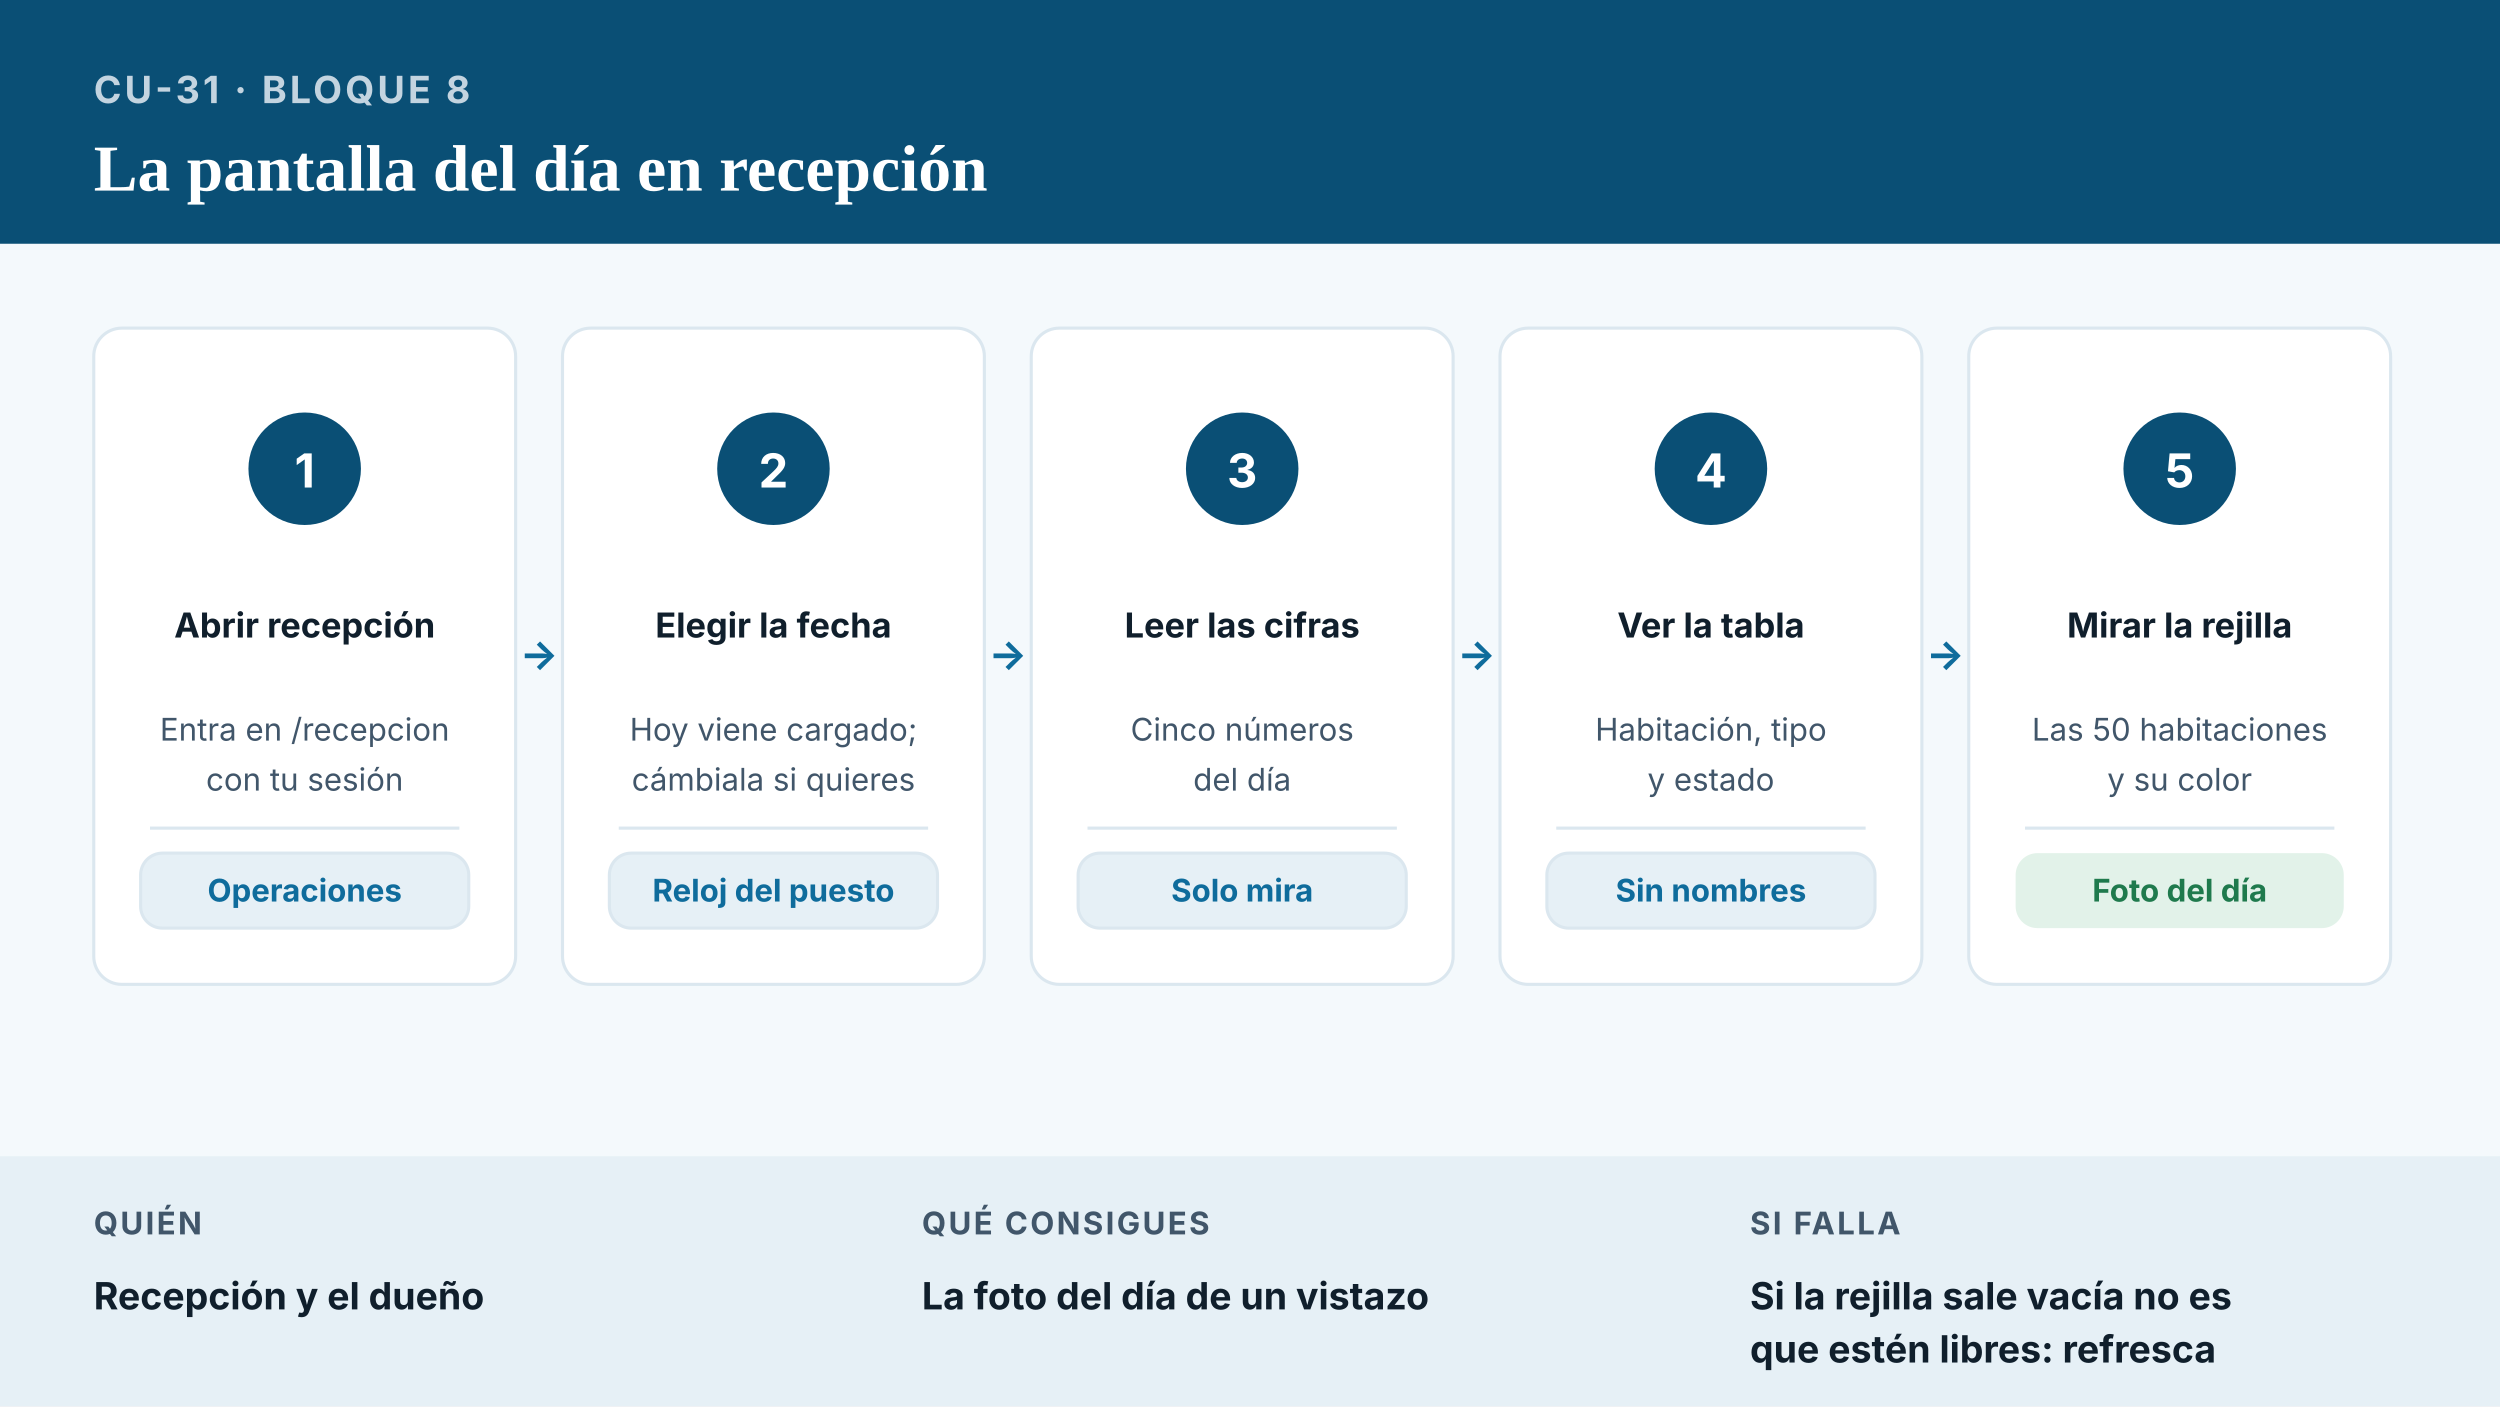
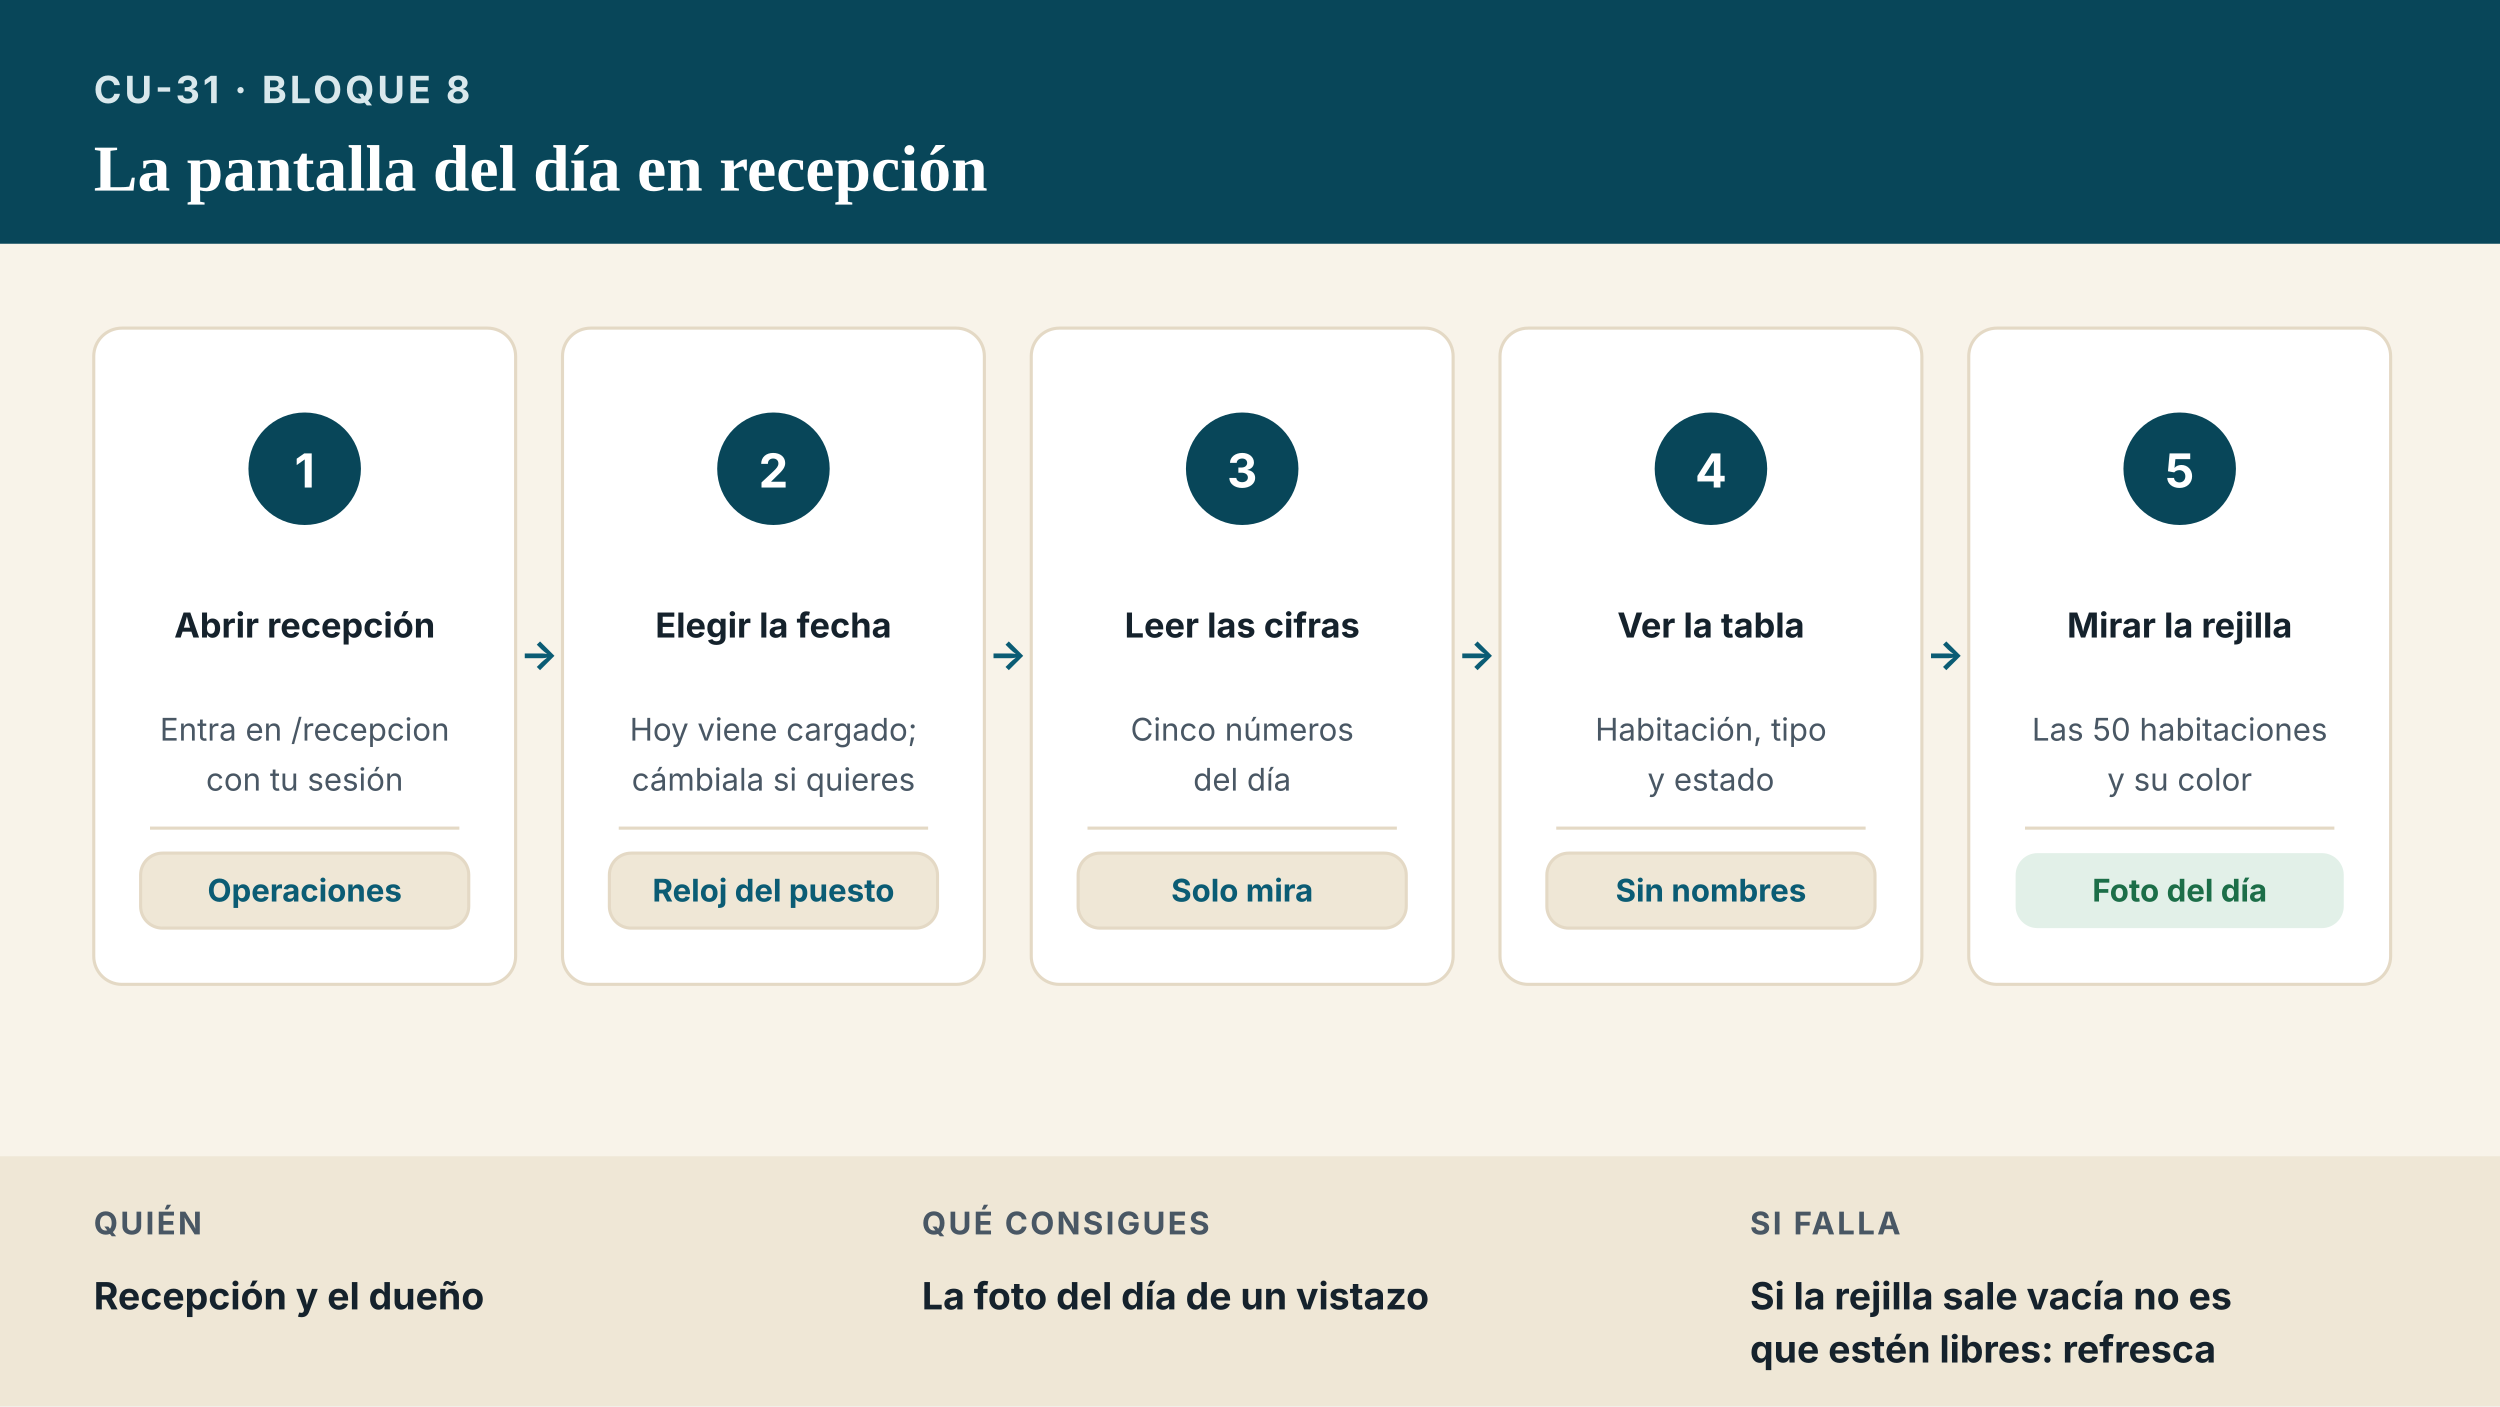
<svg xmlns="http://www.w3.org/2000/svg" viewBox="0 0 1600 900" width="1600" height="900" role="img" aria-labelledby="t d">
-   <rect width="1600" height="900" fill="#F4F9FC" />
-   <rect x="0" y="0" width="1600" height="156" fill="#0A4F75" />
-   <text x="60" y="66" font-family="'Hanken Grotesk', system-ui, -apple-system, 'Segoe UI', sans-serif" font-size="24" font-weight="700" fill="#C3D4E0" letter-spacing="2">CU-31 · BLOQUE 8</text>
+   <rect width="1600" height="900" fill="#F8F3E9" />
+   <rect x="0" y="0" width="1600" height="156" fill="#084659" />
+   <text x="60" y="66" font-family="'Hanken Grotesk', system-ui, -apple-system, 'Segoe UI', sans-serif" font-size="24" font-weight="700" fill="#D9E8EC" letter-spacing="2">CU-31 · BLOQUE 8</text>
  <text x="60" y="122" font-family="Fraunces, Georgia, 'Times New Roman', serif" font-size="42" font-weight="700" fill="#FFFFFF">La pantalla del día en recepción</text>
-   <rect x="60" y="210" width="270" height="420" rx="18" fill="#FFFFFF" stroke="#DBE7EF" stroke-width="2" />
-   <circle cx="195" cy="300" r="36" fill="#0A4F75" />
+   <rect x="60" y="210" width="270" height="420" rx="18" fill="#FFFFFF" stroke="#E4D9C5" stroke-width="2" />
+   <circle cx="195" cy="300" r="36" fill="#084659" />
  <text x="195" y="312" text-anchor="middle" font-family="'Hanken Grotesk', system-ui, -apple-system, 'Segoe UI', sans-serif" font-size="30" font-weight="700" fill="#FFFFFF">1</text>
-   <text x="195" y="408" text-anchor="middle" font-family="'Hanken Grotesk', system-ui, -apple-system, 'Segoe UI', sans-serif" font-size="22" font-weight="700" fill="#101F2C">Abrir recepción</text>
-   <text x="195" y="474" text-anchor="middle" font-family="'Hanken Grotesk', system-ui, -apple-system, 'Segoe UI', sans-serif" font-size="20" fill="#41566A">Entra en /recepcion</text>
-   <text x="195" y="506" text-anchor="middle" font-family="'Hanken Grotesk', system-ui, -apple-system, 'Segoe UI', sans-serif" font-size="20" fill="#41566A">con tu sesión</text>
-   <path d="M96 530 H294" stroke="#DBE7EF" stroke-width="2" fill="none" />
-   <rect x="90" y="546" width="210" height="48" rx="14" fill="#E6F0F6" stroke="#DBE7EF" stroke-width="2" />
-   <text x="195" y="577" text-anchor="middle" font-family="'Hanken Grotesk', system-ui, -apple-system, 'Segoe UI', sans-serif" font-size="20" font-weight="700" fill="#0F6C9C">Operaciones</text>
-   <rect x="360" y="210" width="270" height="420" rx="18" fill="#FFFFFF" stroke="#DBE7EF" stroke-width="2" />
-   <circle cx="495" cy="300" r="36" fill="#0A4F75" />
+   <text x="195" y="408" text-anchor="middle" font-family="'Hanken Grotesk', system-ui, -apple-system, 'Segoe UI', sans-serif" font-size="22" font-weight="700" fill="#15222C">Abrir recepción</text>
+   <text x="195" y="474" text-anchor="middle" font-family="'Hanken Grotesk', system-ui, -apple-system, 'Segoe UI', sans-serif" font-size="20" fill="#495764">Entra en /recepcion</text>
+   <text x="195" y="506" text-anchor="middle" font-family="'Hanken Grotesk', system-ui, -apple-system, 'Segoe UI', sans-serif" font-size="20" fill="#495764">con tu sesión</text>
+   <path d="M96 530 H294" stroke="#E4D9C5" stroke-width="2" fill="none" />
+   <rect x="90" y="546" width="210" height="48" rx="14" fill="#EFE7D6" stroke="#E4D9C5" stroke-width="2" />
+   <text x="195" y="577" text-anchor="middle" font-family="'Hanken Grotesk', system-ui, -apple-system, 'Segoe UI', sans-serif" font-size="20" font-weight="700" fill="#0B5C74">Operaciones</text>
+   <rect x="360" y="210" width="270" height="420" rx="18" fill="#FFFFFF" stroke="#E4D9C5" stroke-width="2" />
+   <circle cx="495" cy="300" r="36" fill="#084659" />
  <text x="495" y="312" text-anchor="middle" font-family="'Hanken Grotesk', system-ui, -apple-system, 'Segoe UI', sans-serif" font-size="30" font-weight="700" fill="#FFFFFF">2</text>
-   <text x="495" y="408" text-anchor="middle" font-family="'Hanken Grotesk', system-ui, -apple-system, 'Segoe UI', sans-serif" font-size="22" font-weight="700" fill="#101F2C">Elegir la fecha</text>
-   <text x="495" y="474" text-anchor="middle" font-family="'Hanken Grotesk', system-ui, -apple-system, 'Segoe UI', sans-serif" font-size="20" fill="#41566A">Hoy viene cargado;</text>
-   <text x="495" y="506" text-anchor="middle" font-family="'Hanken Grotesk', system-ui, -apple-system, 'Segoe UI', sans-serif" font-size="20" fill="#41566A">cámbiala si quieres</text>
-   <path d="M396 530 H594" stroke="#DBE7EF" stroke-width="2" fill="none" />
-   <rect x="390" y="546" width="210" height="48" rx="14" fill="#E6F0F6" stroke="#DBE7EF" stroke-width="2" />
-   <text x="495" y="577" text-anchor="middle" font-family="'Hanken Grotesk', system-ui, -apple-system, 'Segoe UI', sans-serif" font-size="20" font-weight="700" fill="#0F6C9C">Reloj del puesto</text>
-   <rect x="660" y="210" width="270" height="420" rx="18" fill="#FFFFFF" stroke="#DBE7EF" stroke-width="2" />
-   <circle cx="795" cy="300" r="36" fill="#0A4F75" />
+   <text x="495" y="408" text-anchor="middle" font-family="'Hanken Grotesk', system-ui, -apple-system, 'Segoe UI', sans-serif" font-size="22" font-weight="700" fill="#15222C">Elegir la fecha</text>
+   <text x="495" y="474" text-anchor="middle" font-family="'Hanken Grotesk', system-ui, -apple-system, 'Segoe UI', sans-serif" font-size="20" fill="#495764">Hoy viene cargado;</text>
+   <text x="495" y="506" text-anchor="middle" font-family="'Hanken Grotesk', system-ui, -apple-system, 'Segoe UI', sans-serif" font-size="20" fill="#495764">cámbiala si quieres</text>
+   <path d="M396 530 H594" stroke="#E4D9C5" stroke-width="2" fill="none" />
+   <rect x="390" y="546" width="210" height="48" rx="14" fill="#EFE7D6" stroke="#E4D9C5" stroke-width="2" />
+   <text x="495" y="577" text-anchor="middle" font-family="'Hanken Grotesk', system-ui, -apple-system, 'Segoe UI', sans-serif" font-size="20" font-weight="700" fill="#0B5C74">Reloj del puesto</text>
+   <rect x="660" y="210" width="270" height="420" rx="18" fill="#FFFFFF" stroke="#E4D9C5" stroke-width="2" />
+   <circle cx="795" cy="300" r="36" fill="#084659" />
  <text x="795" y="312" text-anchor="middle" font-family="'Hanken Grotesk', system-ui, -apple-system, 'Segoe UI', sans-serif" font-size="30" font-weight="700" fill="#FFFFFF">3</text>
-   <text x="795" y="408" text-anchor="middle" font-family="'Hanken Grotesk', system-ui, -apple-system, 'Segoe UI', sans-serif" font-size="22" font-weight="700" fill="#101F2C">Leer las cifras</text>
-   <text x="795" y="474" text-anchor="middle" font-family="'Hanken Grotesk', system-ui, -apple-system, 'Segoe UI', sans-serif" font-size="20" fill="#41566A">Cinco números</text>
-   <text x="795" y="506" text-anchor="middle" font-family="'Hanken Grotesk', system-ui, -apple-system, 'Segoe UI', sans-serif" font-size="20" fill="#41566A">del día</text>
-   <path d="M696 530 H894" stroke="#DBE7EF" stroke-width="2" fill="none" />
-   <rect x="690" y="546" width="210" height="48" rx="14" fill="#E6F0F6" stroke="#DBE7EF" stroke-width="2" />
-   <text x="795" y="577" text-anchor="middle" font-family="'Hanken Grotesk', system-ui, -apple-system, 'Segoe UI', sans-serif" font-size="20" font-weight="700" fill="#0F6C9C">Solo mira</text>
-   <rect x="960" y="210" width="270" height="420" rx="18" fill="#FFFFFF" stroke="#DBE7EF" stroke-width="2" />
-   <circle cx="1095" cy="300" r="36" fill="#0A4F75" />
+   <text x="795" y="408" text-anchor="middle" font-family="'Hanken Grotesk', system-ui, -apple-system, 'Segoe UI', sans-serif" font-size="22" font-weight="700" fill="#15222C">Leer las cifras</text>
+   <text x="795" y="474" text-anchor="middle" font-family="'Hanken Grotesk', system-ui, -apple-system, 'Segoe UI', sans-serif" font-size="20" fill="#495764">Cinco números</text>
+   <text x="795" y="506" text-anchor="middle" font-family="'Hanken Grotesk', system-ui, -apple-system, 'Segoe UI', sans-serif" font-size="20" fill="#495764">del día</text>
+   <path d="M696 530 H894" stroke="#E4D9C5" stroke-width="2" fill="none" />
+   <rect x="690" y="546" width="210" height="48" rx="14" fill="#EFE7D6" stroke="#E4D9C5" stroke-width="2" />
+   <text x="795" y="577" text-anchor="middle" font-family="'Hanken Grotesk', system-ui, -apple-system, 'Segoe UI', sans-serif" font-size="20" font-weight="700" fill="#0B5C74">Solo mira</text>
+   <rect x="960" y="210" width="270" height="420" rx="18" fill="#FFFFFF" stroke="#E4D9C5" stroke-width="2" />
+   <circle cx="1095" cy="300" r="36" fill="#084659" />
  <text x="1095" y="312" text-anchor="middle" font-family="'Hanken Grotesk', system-ui, -apple-system, 'Segoe UI', sans-serif" font-size="30" font-weight="700" fill="#FFFFFF">4</text>
-   <text x="1095" y="408" text-anchor="middle" font-family="'Hanken Grotesk', system-ui, -apple-system, 'Segoe UI', sans-serif" font-size="22" font-weight="700" fill="#101F2C">Ver la tabla</text>
-   <text x="1095" y="474" text-anchor="middle" font-family="'Hanken Grotesk', system-ui, -apple-system, 'Segoe UI', sans-serif" font-size="20" fill="#41566A">Habitación, tipo</text>
-   <text x="1095" y="506" text-anchor="middle" font-family="'Hanken Grotesk', system-ui, -apple-system, 'Segoe UI', sans-serif" font-size="20" fill="#41566A">y estado</text>
-   <path d="M996 530 H1194" stroke="#DBE7EF" stroke-width="2" fill="none" />
-   <rect x="990" y="546" width="210" height="48" rx="14" fill="#E6F0F6" stroke="#DBE7EF" stroke-width="2" />
-   <text x="1095" y="577" text-anchor="middle" font-family="'Hanken Grotesk', system-ui, -apple-system, 'Segoe UI', sans-serif" font-size="20" font-weight="700" fill="#0F6C9C">Sin nombres</text>
-   <rect x="1260" y="210" width="270" height="420" rx="18" fill="#FFFFFF" stroke="#DBE7EF" stroke-width="2" />
-   <circle cx="1395" cy="300" r="36" fill="#0A4F75" />
+   <text x="1095" y="408" text-anchor="middle" font-family="'Hanken Grotesk', system-ui, -apple-system, 'Segoe UI', sans-serif" font-size="22" font-weight="700" fill="#15222C">Ver la tabla</text>
+   <text x="1095" y="474" text-anchor="middle" font-family="'Hanken Grotesk', system-ui, -apple-system, 'Segoe UI', sans-serif" font-size="20" fill="#495764">Habitación, tipo</text>
+   <text x="1095" y="506" text-anchor="middle" font-family="'Hanken Grotesk', system-ui, -apple-system, 'Segoe UI', sans-serif" font-size="20" fill="#495764">y estado</text>
+   <path d="M996 530 H1194" stroke="#E4D9C5" stroke-width="2" fill="none" />
+   <rect x="990" y="546" width="210" height="48" rx="14" fill="#EFE7D6" stroke="#E4D9C5" stroke-width="2" />
+   <text x="1095" y="577" text-anchor="middle" font-family="'Hanken Grotesk', system-ui, -apple-system, 'Segoe UI', sans-serif" font-size="20" font-weight="700" fill="#0B5C74">Sin nombres</text>
+   <rect x="1260" y="210" width="270" height="420" rx="18" fill="#FFFFFF" stroke="#E4D9C5" stroke-width="2" />
+   <circle cx="1395" cy="300" r="36" fill="#084659" />
  <text x="1395" y="312" text-anchor="middle" font-family="'Hanken Grotesk', system-ui, -apple-system, 'Segoe UI', sans-serif" font-size="30" font-weight="700" fill="#FFFFFF">5</text>
-   <text x="1395" y="408" text-anchor="middle" font-family="'Hanken Grotesk', system-ui, -apple-system, 'Segoe UI', sans-serif" font-size="22" font-weight="700" fill="#101F2C">Mirar la rejilla</text>
-   <text x="1395" y="474" text-anchor="middle" font-family="'Hanken Grotesk', system-ui, -apple-system, 'Segoe UI', sans-serif" font-size="20" fill="#41566A">Las 50 habitaciones</text>
-   <text x="1395" y="506" text-anchor="middle" font-family="'Hanken Grotesk', system-ui, -apple-system, 'Segoe UI', sans-serif" font-size="20" fill="#41566A">y su color</text>
-   <path d="M1296 530 H1494" stroke="#DBE7EF" stroke-width="2" fill="none" />
-   <rect x="1290" y="546" width="210" height="48" rx="14" fill="#E2F2E9" />
-   <text x="1395" y="577" text-anchor="middle" font-family="'Hanken Grotesk', system-ui, -apple-system, 'Segoe UI', sans-serif" font-size="20" font-weight="700" fill="#1F7A4D">Foto del día</text>
-   <text x="345" y="428" text-anchor="middle" font-family="'Hanken Grotesk', system-ui, -apple-system, 'Segoe UI', sans-serif" font-size="26" font-weight="700" fill="#0F6C9C">→</text>
-   <text x="645" y="428" text-anchor="middle" font-family="'Hanken Grotesk', system-ui, -apple-system, 'Segoe UI', sans-serif" font-size="26" font-weight="700" fill="#0F6C9C">→</text>
-   <text x="945" y="428" text-anchor="middle" font-family="'Hanken Grotesk', system-ui, -apple-system, 'Segoe UI', sans-serif" font-size="26" font-weight="700" fill="#0F6C9C">→</text>
-   <text x="1245" y="428" text-anchor="middle" font-family="'Hanken Grotesk', system-ui, -apple-system, 'Segoe UI', sans-serif" font-size="26" font-weight="700" fill="#0F6C9C">→</text>
-   <rect x="0" y="740" width="1600" height="160" fill="#E6F0F6" />
-   <text x="60" y="790" font-family="'Hanken Grotesk', system-ui, -apple-system, 'Segoe UI', sans-serif" font-size="20" font-weight="700" fill="#41566A" letter-spacing="1.5">QUIÉN</text>
-   <text x="60" y="838" font-family="'Hanken Grotesk', system-ui, -apple-system, 'Segoe UI', sans-serif" font-size="24" font-weight="700" fill="#101F2C">Recepción y el dueño</text>
-   <text x="590" y="790" font-family="'Hanken Grotesk', system-ui, -apple-system, 'Segoe UI', sans-serif" font-size="20" font-weight="700" fill="#41566A" letter-spacing="1.5">QUÉ CONSIGUES</text>
-   <text x="590" y="838" font-family="'Hanken Grotesk', system-ui, -apple-system, 'Segoe UI', sans-serif" font-size="24" font-weight="700" fill="#101F2C">La foto del día de un vistazo</text>
-   <text x="1120" y="790" font-family="'Hanken Grotesk', system-ui, -apple-system, 'Segoe UI', sans-serif" font-size="20" font-weight="700" fill="#41566A" letter-spacing="1.5">SI FALLA</text>
-   <text x="1120" y="838" font-family="'Hanken Grotesk', system-ui, -apple-system, 'Segoe UI', sans-serif" font-size="24" font-weight="700" fill="#101F2C">Si la rejilla sale vacía no es</text>
-   <text x="1120" y="872" font-family="'Hanken Grotesk', system-ui, -apple-system, 'Segoe UI', sans-serif" font-size="24" font-weight="700" fill="#101F2C">que estén libres: refresca</text>
+   <text x="1395" y="408" text-anchor="middle" font-family="'Hanken Grotesk', system-ui, -apple-system, 'Segoe UI', sans-serif" font-size="22" font-weight="700" fill="#15222C">Mirar la rejilla</text>
+   <text x="1395" y="474" text-anchor="middle" font-family="'Hanken Grotesk', system-ui, -apple-system, 'Segoe UI', sans-serif" font-size="20" fill="#495764">Las 50 habitaciones</text>
+   <text x="1395" y="506" text-anchor="middle" font-family="'Hanken Grotesk', system-ui, -apple-system, 'Segoe UI', sans-serif" font-size="20" fill="#495764">y su color</text>
+   <path d="M1296 530 H1494" stroke="#E4D9C5" stroke-width="2" fill="none" />
+   <rect x="1290" y="546" width="210" height="48" rx="14" fill="#E2F0E8" />
+   <text x="1395" y="577" text-anchor="middle" font-family="'Hanken Grotesk', system-ui, -apple-system, 'Segoe UI', sans-serif" font-size="20" font-weight="700" fill="#1C6E48">Foto del día</text>
+   <text x="345" y="428" text-anchor="middle" font-family="'Hanken Grotesk', system-ui, -apple-system, 'Segoe UI', sans-serif" font-size="26" font-weight="700" fill="#0B5C74">→</text>
+   <text x="645" y="428" text-anchor="middle" font-family="'Hanken Grotesk', system-ui, -apple-system, 'Segoe UI', sans-serif" font-size="26" font-weight="700" fill="#0B5C74">→</text>
+   <text x="945" y="428" text-anchor="middle" font-family="'Hanken Grotesk', system-ui, -apple-system, 'Segoe UI', sans-serif" font-size="26" font-weight="700" fill="#0B5C74">→</text>
+   <text x="1245" y="428" text-anchor="middle" font-family="'Hanken Grotesk', system-ui, -apple-system, 'Segoe UI', sans-serif" font-size="26" font-weight="700" fill="#0B5C74">→</text>
+   <rect x="0" y="740" width="1600" height="160" fill="#EFE7D6" />
+   <text x="60" y="790" font-family="'Hanken Grotesk', system-ui, -apple-system, 'Segoe UI', sans-serif" font-size="20" font-weight="700" fill="#495764" letter-spacing="1.5">QUIÉN</text>
+   <text x="60" y="838" font-family="'Hanken Grotesk', system-ui, -apple-system, 'Segoe UI', sans-serif" font-size="24" font-weight="700" fill="#15222C">Recepción y el dueño</text>
+   <text x="590" y="790" font-family="'Hanken Grotesk', system-ui, -apple-system, 'Segoe UI', sans-serif" font-size="20" font-weight="700" fill="#495764" letter-spacing="1.5">QUÉ CONSIGUES</text>
+   <text x="590" y="838" font-family="'Hanken Grotesk', system-ui, -apple-system, 'Segoe UI', sans-serif" font-size="24" font-weight="700" fill="#15222C">La foto del día de un vistazo</text>
+   <text x="1120" y="790" font-family="'Hanken Grotesk', system-ui, -apple-system, 'Segoe UI', sans-serif" font-size="20" font-weight="700" fill="#495764" letter-spacing="1.5">SI FALLA</text>
+   <text x="1120" y="838" font-family="'Hanken Grotesk', system-ui, -apple-system, 'Segoe UI', sans-serif" font-size="24" font-weight="700" fill="#15222C">Si la rejilla sale vacía no es</text>
+   <text x="1120" y="872" font-family="'Hanken Grotesk', system-ui, -apple-system, 'Segoe UI', sans-serif" font-size="24" font-weight="700" fill="#15222C">que estén libres: refresca</text>
</svg>
